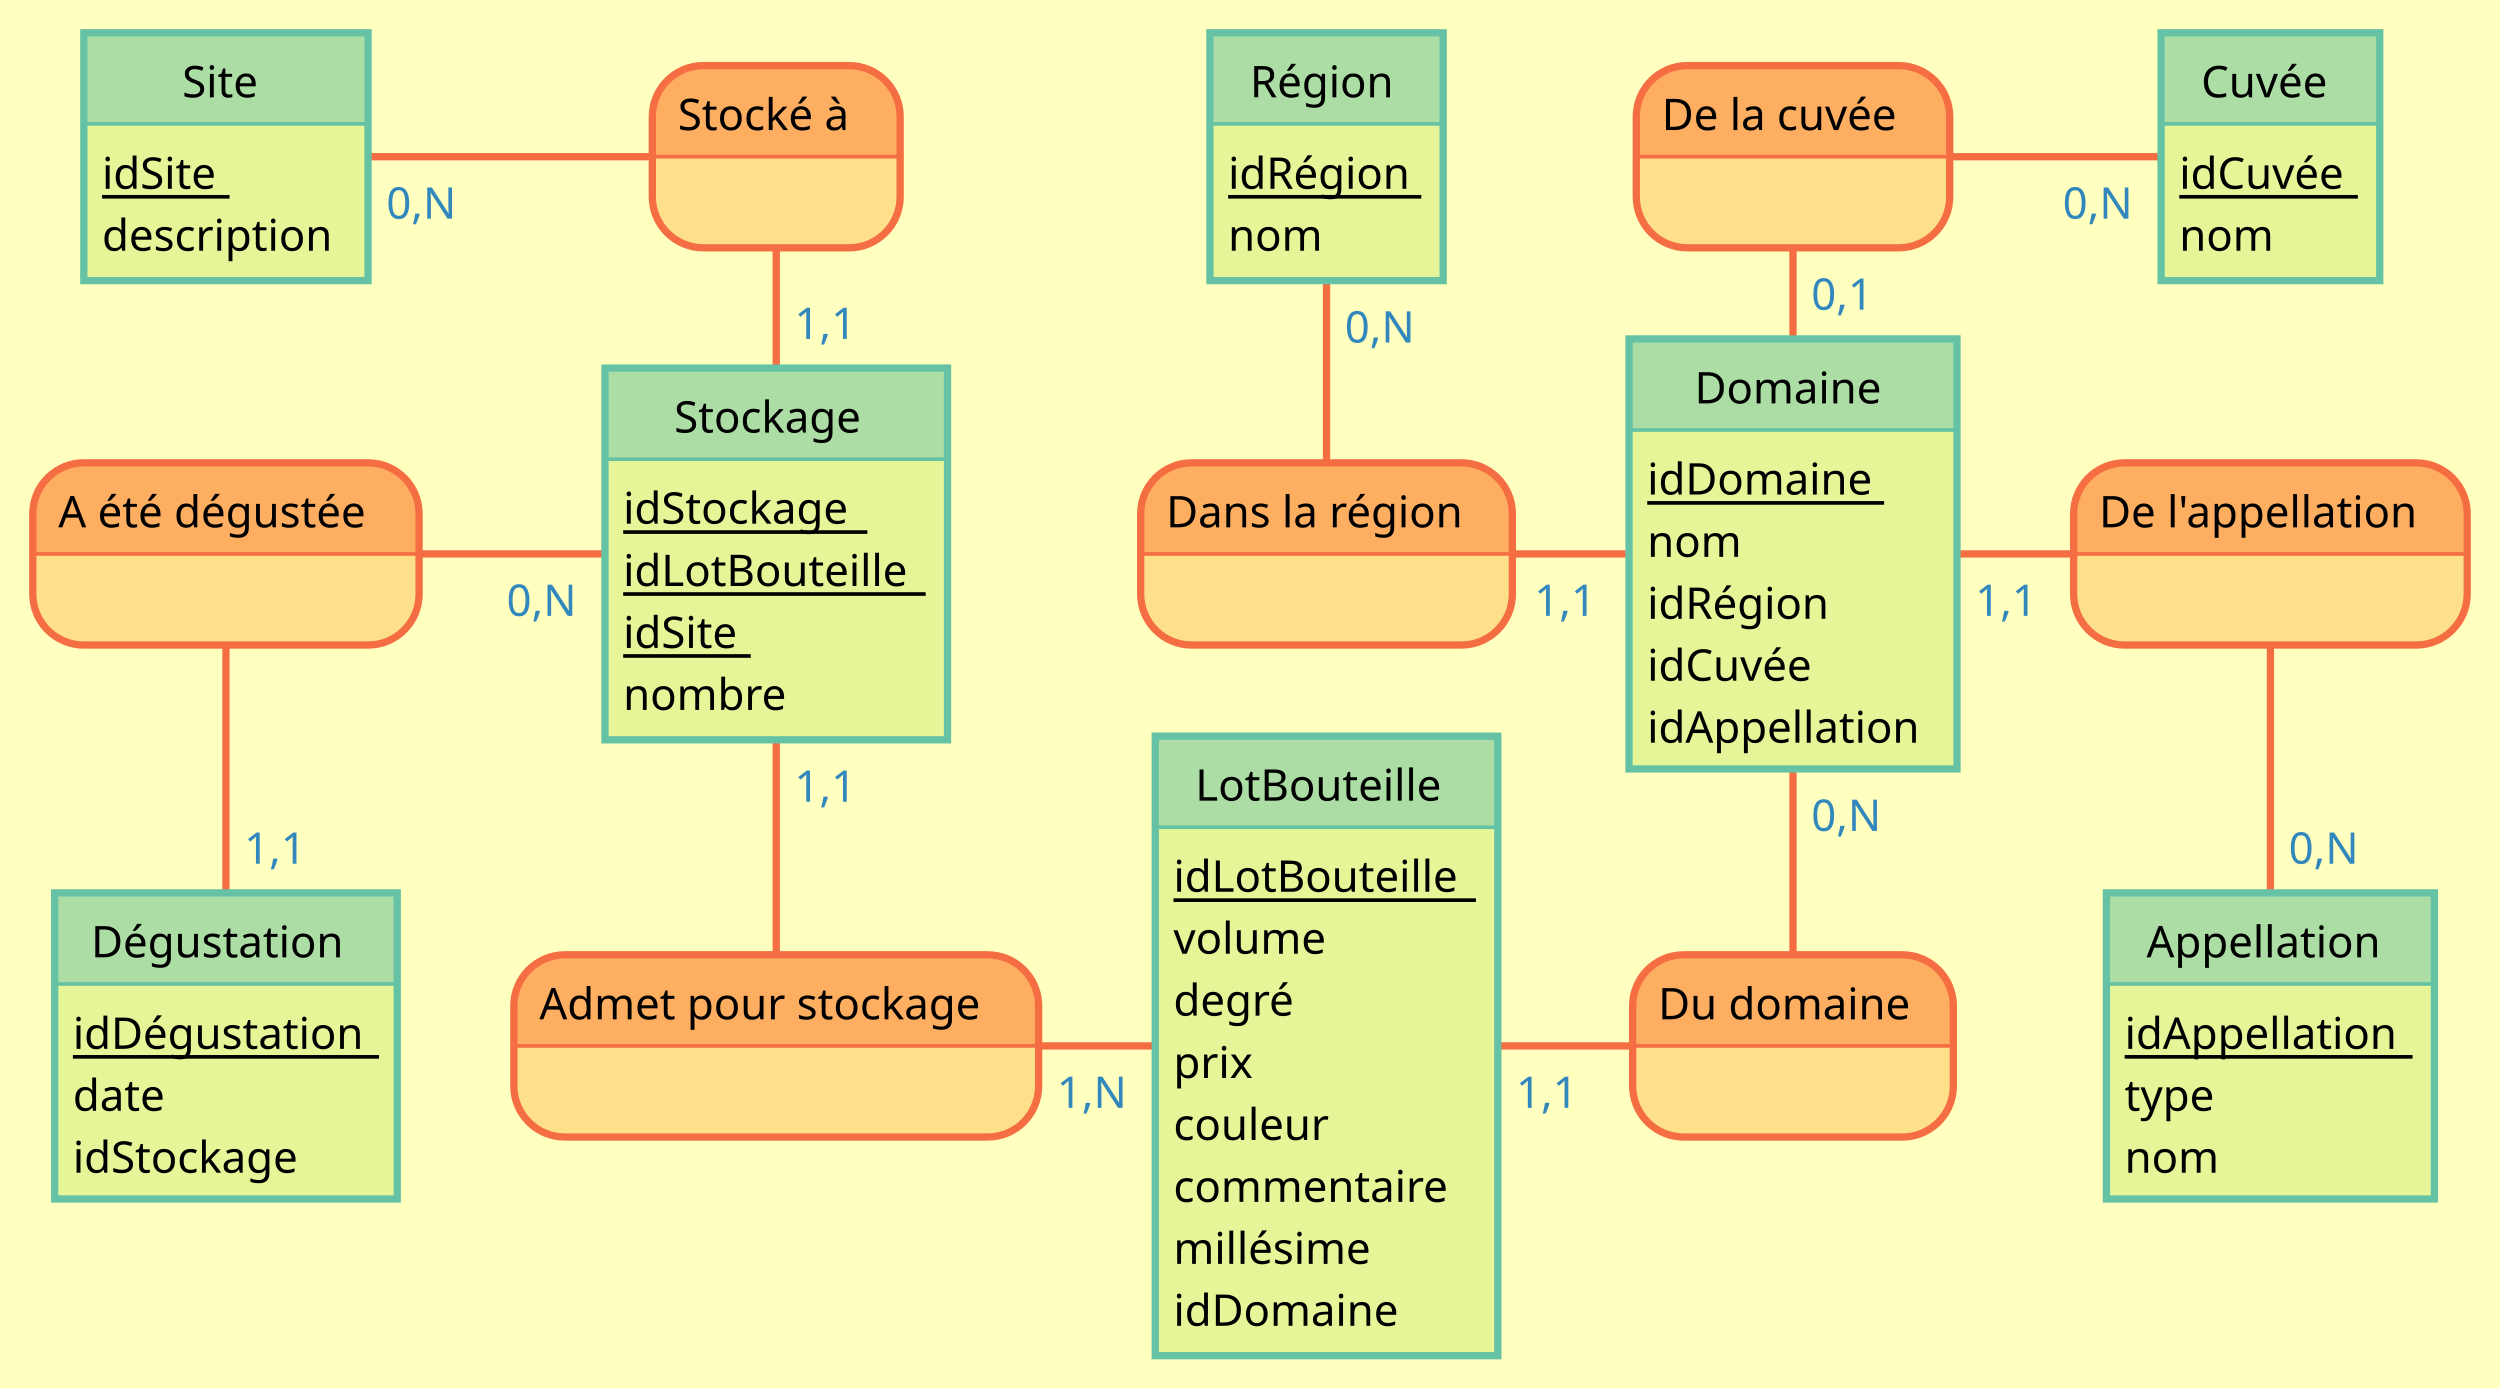
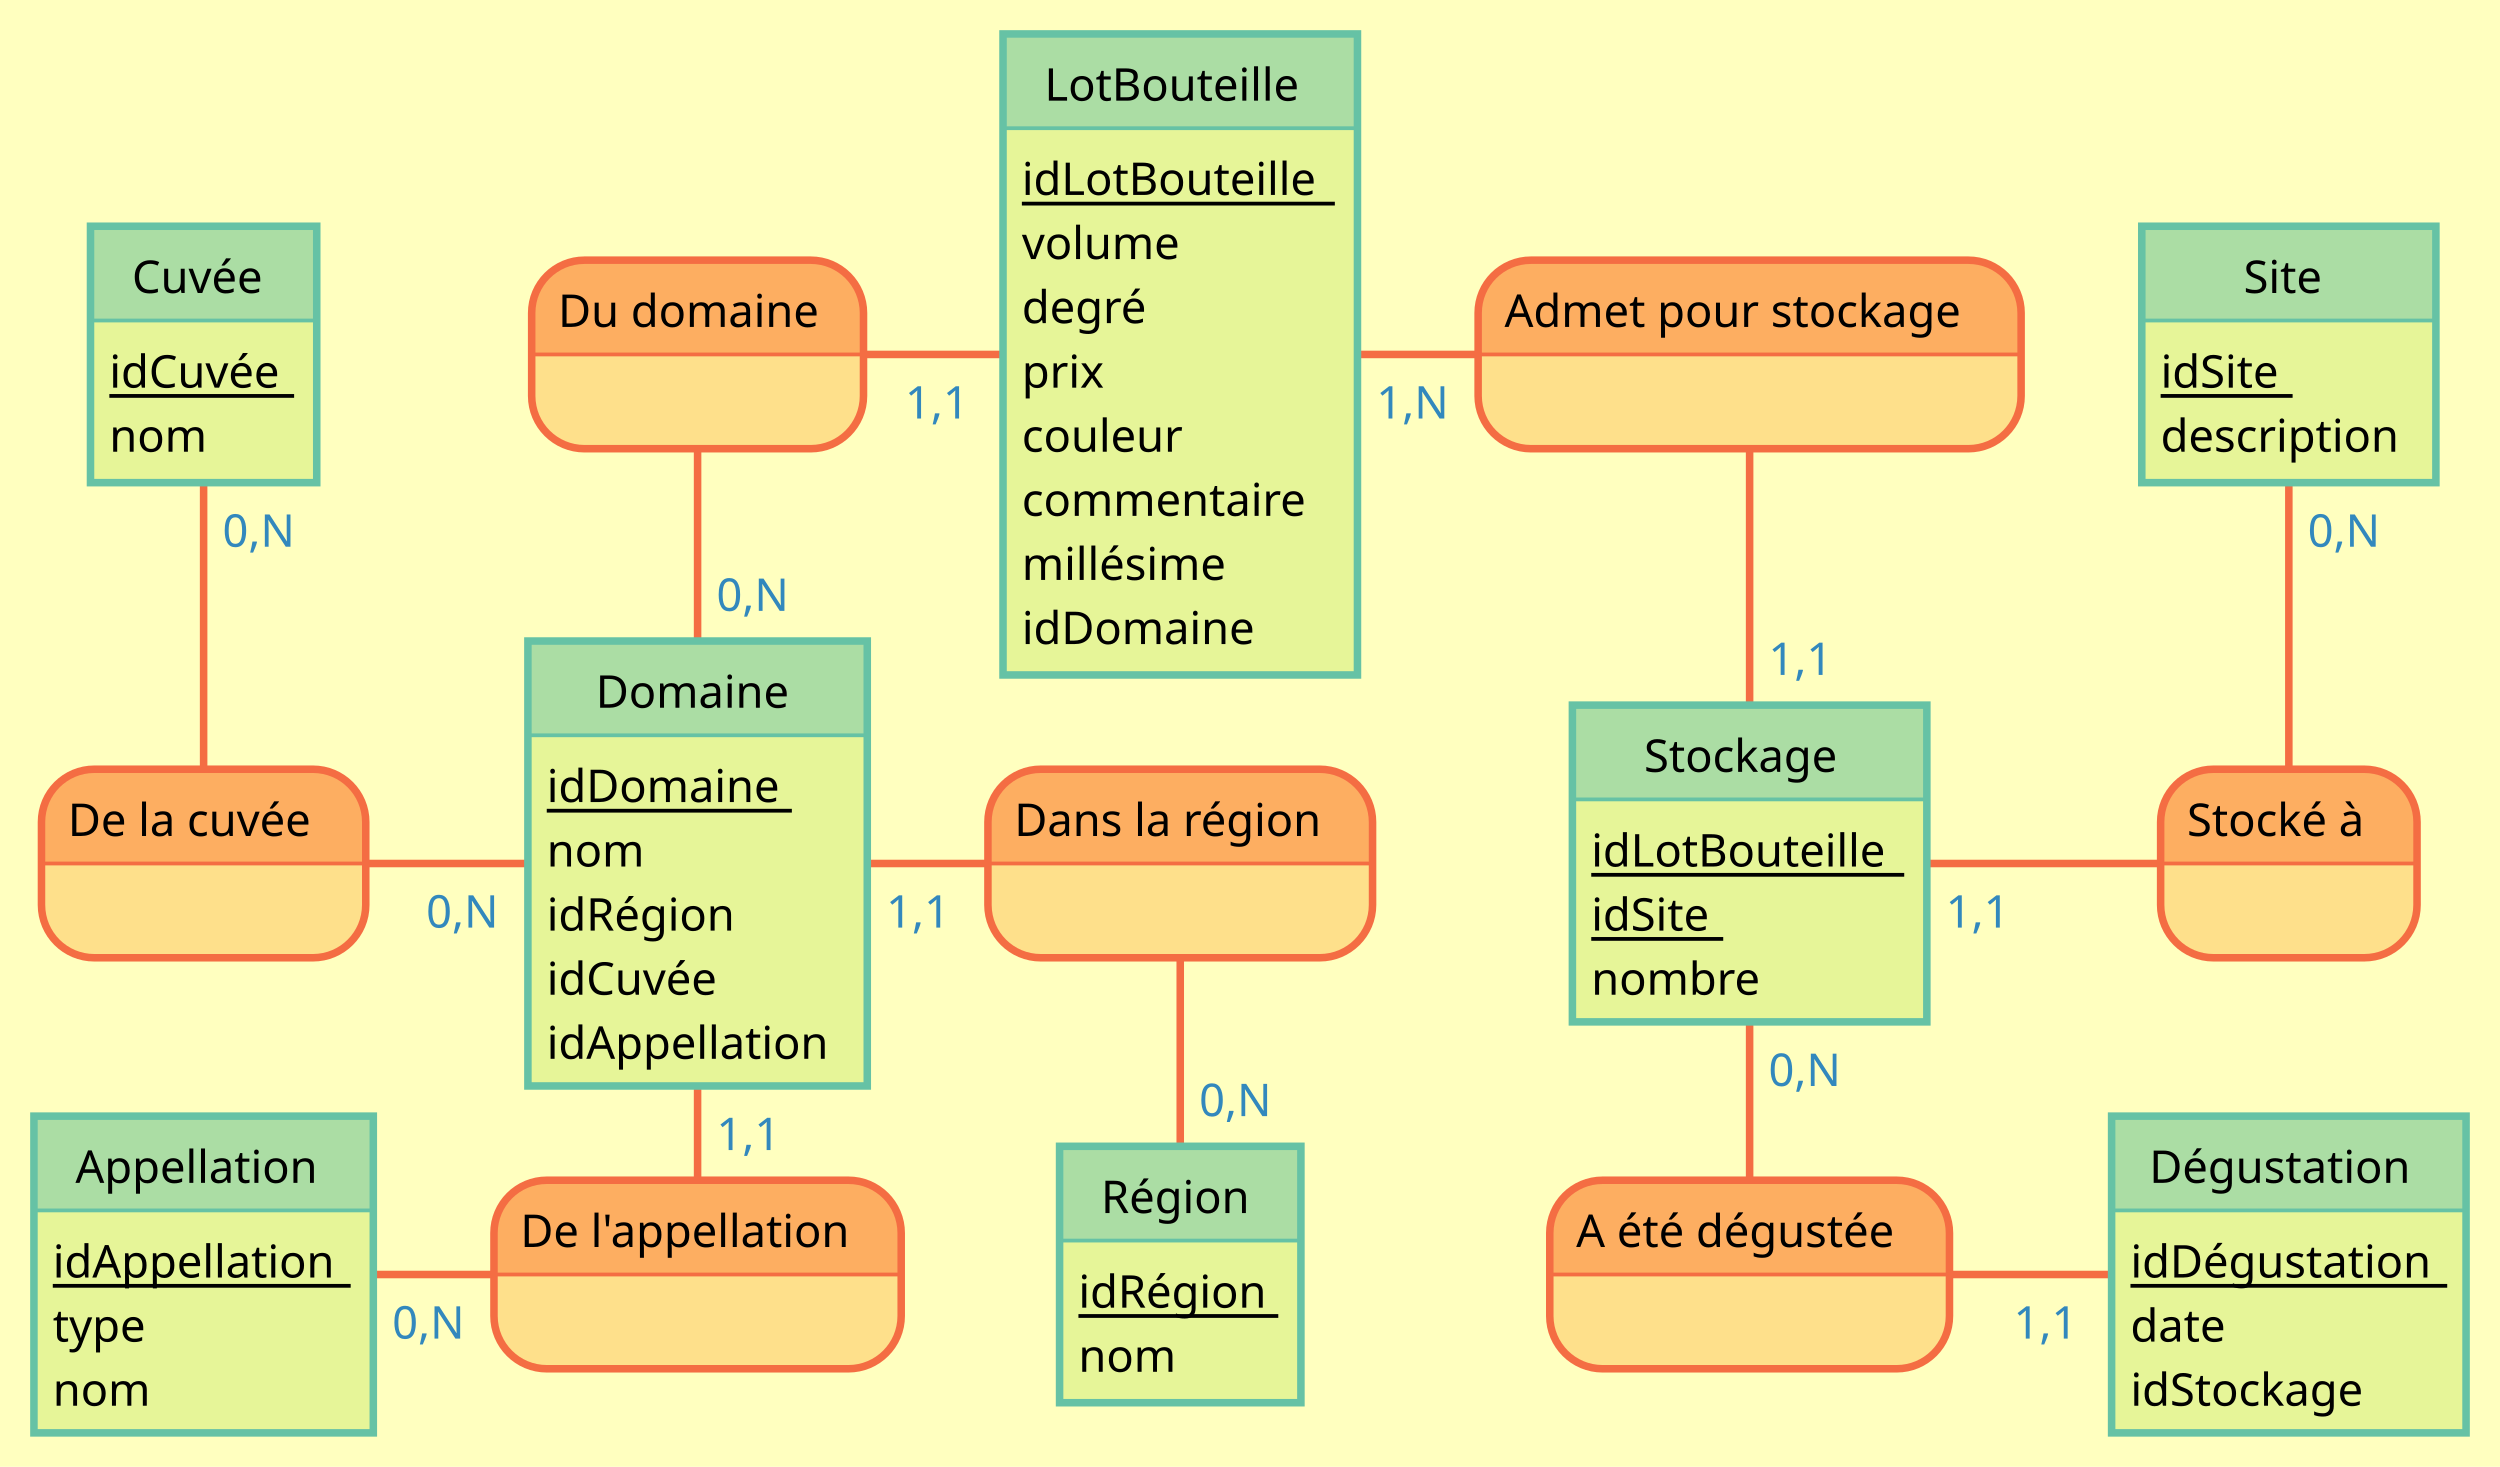
- <svg xmlns="http://www.w3.org/2000/svg" width="686" height="381" view_box="0 0 686 381">\n\n<rect id="frame" x="0" y="0" width="686" height="381" fill="#ffffbf" stroke="none" stroke-width="0" />
-   <line x1="492" y1="152" x2="623" y2="152" stroke="#f46d43" stroke-width="2" />
-   <text x="542" y="169.0" fill="#3288bd" font-family="Verdana" font-size="12">1,1</text>
-   <line x1="623" y1="287" x2="623" y2="152" stroke="#f46d43" stroke-width="2" />
-   <text x="628.0" y="237" fill="#3288bd" font-family="Verdana" font-size="12">0,N</text>
+ <svg xmlns="http://www.w3.org/2000/svg" width="663" height="389" view_box="0 0 663 389">\n\n<rect id="frame" x="0" y="0" width="663" height="389" fill="#ffffbf" stroke="none" stroke-width="0" />
+   <line x1="185" y1="229" x2="185" y2="338" stroke="#f46d43" stroke-width="2" />
+   <text x="190.0" y="305" fill="#3288bd" font-family="Verdana" font-size="12">1,1</text>
+   <line x1="54" y1="338" x2="185" y2="338" stroke="#f46d43" stroke-width="2" />
+   <text x="104" y="355.0" fill="#3288bd" font-family="Verdana" font-size="12">0,N</text>
  <g id="association-De l'appellation">
-     <path d="M 663 127 a 14 14 90 0 1 14 14 V 152 h -108 V 141 a 14 14 90 0 1 14 -14" fill="#fdae61" stroke="#fdae61" stroke-width="0" />
-     <path d="M 677 152.0 v 11 a 14 14 90 0 1 -14 14 H 583 a 14 14 90 0 1 -14 -14 V 152.0 H 108" fill="#fee08b" stroke="#fee08b" stroke-width="0" />
-     <rect x="569" y="127" width="108" height="50" fill="none" rx="14" stroke="#f46d43" stroke-width="2" />
-     <line x1="569" y1="152" x2="677" y2="152" stroke="#f46d43" stroke-width="1" />
-     <text x="576" y="144.7" fill="#000000" font-family="Verdana" font-size="12">De l'appellation</text>
+     <path d="M 225 313 a 14 14 90 0 1 14 14 V 338 h -108 V 327 a 14 14 90 0 1 14 -14" fill="#fdae61" stroke="#fdae61" stroke-width="0" />
+     <path d="M 239 338.0 v 11 a 14 14 90 0 1 -14 14 H 145 a 14 14 90 0 1 -14 -14 V 338.0 H 108" fill="#fee08b" stroke="#fee08b" stroke-width="0" />
+     <rect x="131" y="313" width="108" height="50" fill="none" rx="14" stroke="#f46d43" stroke-width="2" />
+     <line x1="131" y1="338" x2="239" y2="338" stroke="#f46d43" stroke-width="1" />
+     <text x="138" y="330.7" fill="#000000" font-family="Verdana" font-size="12">De l'appellation</text>
  </g>
-   <line x1="492" y1="152" x2="492" y2="43" stroke="#f46d43" stroke-width="2" />
-   <text x="497.0" y="85" fill="#3288bd" font-family="Verdana" font-size="12">0,1</text>
-   <line x1="623" y1="43" x2="492" y2="43" stroke="#f46d43" stroke-width="2" />
-   <text x="566" y="60.0" fill="#3288bd" font-family="Verdana" font-size="12">0,N</text>
+   <line x1="313" y1="94" x2="464" y2="94" stroke="#f46d43" stroke-width="2" />
+   <text x="365" y="111.0" fill="#3288bd" font-family="Verdana" font-size="12">1,N</text>
+   <line x1="464" y1="229" x2="464" y2="94" stroke="#f46d43" stroke-width="2" />
+   <text x="469.0" y="179" fill="#3288bd" font-family="Verdana" font-size="12">1,1</text>
+   <g id="association-Admet pour stockage">
+     <path d="M 522 69 a 14 14 90 0 1 14 14 V 94 h -144 V 83 a 14 14 90 0 1 14 -14" fill="#fdae61" stroke="#fdae61" stroke-width="0" />
+     <path d="M 536 94.0 v 11 a 14 14 90 0 1 -14 14 H 406 a 14 14 90 0 1 -14 -14 V 94.0 H 144" fill="#fee08b" stroke="#fee08b" stroke-width="0" />
+     <rect x="392" y="69" width="144" height="50" fill="none" rx="14" stroke="#f46d43" stroke-width="2" />
+     <line x1="392" y1="94" x2="536" y2="94" stroke="#f46d43" stroke-width="1" />
+     <text x="399" y="86.7" fill="#000000" font-family="Verdana" font-size="12">Admet pour stockage</text>
+   </g>
+   <line x1="185" y1="229" x2="54" y2="229" stroke="#f46d43" stroke-width="2" />
+   <text x="113" y="246.0" fill="#3288bd" font-family="Verdana" font-size="12">0,N</text>
+   <line x1="54" y1="94" x2="54" y2="229" stroke="#f46d43" stroke-width="2" />
+   <text x="59.0" y="145" fill="#3288bd" font-family="Verdana" font-size="12">0,N</text>
  <g id="association-De la cuvée">
-     <path d="M 521 18 a 14 14 90 0 1 14 14 V 43 h -86 V 32 a 14 14 90 0 1 14 -14" fill="#fdae61" stroke="#fdae61" stroke-width="0" />
-     <path d="M 535 43.0 v 11 a 14 14 90 0 1 -14 14 H 463 a 14 14 90 0 1 -14 -14 V 43.0 H 86" fill="#fee08b" stroke="#fee08b" stroke-width="0" />
-     <rect x="449" y="18" width="86" height="50" fill="none" rx="14" stroke="#f46d43" stroke-width="2" />
-     <line x1="449" y1="43" x2="535" y2="43" stroke="#f46d43" stroke-width="1" />
-     <text x="456" y="35.7" fill="#000000" font-family="Verdana" font-size="12">De la cuvée</text>
+     <path d="M 83 204 a 14 14 90 0 1 14 14 V 229 h -86 V 218 a 14 14 90 0 1 14 -14" fill="#fdae61" stroke="#fdae61" stroke-width="0" />
+     <path d="M 97 229.0 v 11 a 14 14 90 0 1 -14 14 H 25 a 14 14 90 0 1 -14 -14 V 229.0 H 86" fill="#fee08b" stroke="#fee08b" stroke-width="0" />
+     <rect x="11" y="204" width="86" height="50" fill="none" rx="14" stroke="#f46d43" stroke-width="2" />
+     <line x1="11" y1="229" x2="97" y2="229" stroke="#f46d43" stroke-width="1" />
+     <text x="18" y="221.7" fill="#000000" font-family="Verdana" font-size="12">De la cuvée</text>
  </g>
-   <line x1="364" y1="287" x2="213" y2="287" stroke="#f46d43" stroke-width="2" />
-   <text x="290" y="304.0" fill="#3288bd" font-family="Verdana" font-size="12">1,N</text>
-   <line x1="213" y1="152" x2="213" y2="287" stroke="#f46d43" stroke-width="2" />
-   <text x="218.0" y="220" fill="#3288bd" font-family="Verdana" font-size="12">1,1</text>
-   <g id="association-Admet pour stockage">
-     <path d="M 271 262 a 14 14 90 0 1 14 14 V 287 h -144 V 276 a 14 14 90 0 1 14 -14" fill="#fdae61" stroke="#fdae61" stroke-width="0" />
-     <path d="M 285 287.0 v 11 a 14 14 90 0 1 -14 14 H 155 a 14 14 90 0 1 -14 -14 V 287.0 H 144" fill="#fee08b" stroke="#fee08b" stroke-width="0" />
-     <rect x="141" y="262" width="144" height="50" fill="none" rx="14" stroke="#f46d43" stroke-width="2" />
-     <line x1="141" y1="287" x2="285" y2="287" stroke="#f46d43" stroke-width="1" />
-     <text x="148" y="279.7" fill="#000000" font-family="Verdana" font-size="12">Admet pour stockage</text>
+   <line x1="313" y1="94" x2="185" y2="94" stroke="#f46d43" stroke-width="2" />
+   <text x="240" y="111.0" fill="#3288bd" font-family="Verdana" font-size="12">1,1</text>
+   <line x1="185" y1="229" x2="185" y2="94" stroke="#f46d43" stroke-width="2" />
+   <text x="190.0" y="162" fill="#3288bd" font-family="Verdana" font-size="12">0,N</text>
+   <g id="association-Du domaine">
+     <path d="M 215 69 a 14 14 90 0 1 14 14 V 94 h -88 V 83 a 14 14 90 0 1 14 -14" fill="#fdae61" stroke="#fdae61" stroke-width="0" />
+     <path d="M 229 94.0 v 11 a 14 14 90 0 1 -14 14 H 155 a 14 14 90 0 1 -14 -14 V 94.0 H 88" fill="#fee08b" stroke="#fee08b" stroke-width="0" />
+     <rect x="141" y="69" width="88" height="50" fill="none" rx="14" stroke="#f46d43" stroke-width="2" />
+     <line x1="141" y1="94" x2="229" y2="94" stroke="#f46d43" stroke-width="1" />
+     <text x="148" y="86.7" fill="#000000" font-family="Verdana" font-size="12">Du domaine</text>
  </g>
-   <line x1="364" y1="287" x2="492" y2="287" stroke="#f46d43" stroke-width="2" />
-   <text x="416" y="304.0" fill="#3288bd" font-family="Verdana" font-size="12">1,1</text>
-   <line x1="492" y1="152" x2="492" y2="287" stroke="#f46d43" stroke-width="2" />
-   <text x="497.0" y="228" fill="#3288bd" font-family="Verdana" font-size="12">0,N</text>
-   <g id="association-Du domaine">
-     <path d="M 522 262 a 14 14 90 0 1 14 14 V 287 h -88 V 276 a 14 14 90 0 1 14 -14" fill="#fdae61" stroke="#fdae61" stroke-width="0" />
-     <path d="M 536 287.0 v 11 a 14 14 90 0 1 -14 14 H 462 a 14 14 90 0 1 -14 -14 V 287.0 H 88" fill="#fee08b" stroke="#fee08b" stroke-width="0" />
-     <rect x="448" y="262" width="88" height="50" fill="none" rx="14" stroke="#f46d43" stroke-width="2" />
-     <line x1="448" y1="287" x2="536" y2="287" stroke="#f46d43" stroke-width="1" />
-     <text x="455" y="279.7" fill="#000000" font-family="Verdana" font-size="12">Du domaine</text>
+   <line x1="464" y1="229" x2="607" y2="229" stroke="#f46d43" stroke-width="2" />
+   <text x="516" y="246.0" fill="#3288bd" font-family="Verdana" font-size="12">1,1</text>
+   <line x1="607" y1="94" x2="607" y2="229" stroke="#f46d43" stroke-width="2" />
+   <text x="612.0" y="145" fill="#3288bd" font-family="Verdana" font-size="12">0,N</text>
+   <g id="association-Stocké à">
+     <path d="M 627 204 a 14 14 90 0 1 14 14 V 229 h -68 V 218 a 14 14 90 0 1 14 -14" fill="#fdae61" stroke="#fdae61" stroke-width="0" />
+     <path d="M 641 229.0 v 11 a 14 14 90 0 1 -14 14 H 587 a 14 14 90 0 1 -14 -14 V 229.0 H 68" fill="#fee08b" stroke="#fee08b" stroke-width="0" />
+     <rect x="573" y="204" width="68" height="50" fill="none" rx="14" stroke="#f46d43" stroke-width="2" />
+     <line x1="573" y1="229" x2="641" y2="229" stroke="#f46d43" stroke-width="1" />
+     <text x="580" y="221.7" fill="#000000" font-family="Verdana" font-size="12">Stocké à</text>
  </g>
-   <line x1="213" y1="152" x2="213" y2="43" stroke="#f46d43" stroke-width="2" />
-   <text x="218.0" y="93" fill="#3288bd" font-family="Verdana" font-size="12">1,1</text>
-   <line x1="62" y1="43" x2="213" y2="43" stroke="#f46d43" stroke-width="2" />
-   <text x="106" y="60.0" fill="#3288bd" font-family="Verdana" font-size="12">0,N</text>
-   <g id="association-Stocké à">
-     <path d="M 233 18 a 14 14 90 0 1 14 14 V 43 h -68 V 32 a 14 14 90 0 1 14 -14" fill="#fdae61" stroke="#fdae61" stroke-width="0" />
-     <path d="M 247 43.0 v 11 a 14 14 90 0 1 -14 14 H 193 a 14 14 90 0 1 -14 -14 V 43.0 H 68" fill="#fee08b" stroke="#fee08b" stroke-width="0" />
-     <rect x="179" y="18" width="68" height="50" fill="none" rx="14" stroke="#f46d43" stroke-width="2" />
-     <line x1="179" y1="43" x2="247" y2="43" stroke="#f46d43" stroke-width="1" />
-     <text x="186" y="35.7" fill="#000000" font-family="Verdana" font-size="12">Stocké à</text>
+   <line x1="185" y1="229" x2="313" y2="229" stroke="#f46d43" stroke-width="2" />
+   <text x="235" y="246.0" fill="#3288bd" font-family="Verdana" font-size="12">1,1</text>
+   <line x1="313" y1="338" x2="313" y2="229" stroke="#f46d43" stroke-width="2" />
+   <text x="318.0" y="296" fill="#3288bd" font-family="Verdana" font-size="12">0,N</text>
+   <g id="association-Dans la région">
+     <path d="M 350 204 a 14 14 90 0 1 14 14 V 229 h -102 V 218 a 14 14 90 0 1 14 -14" fill="#fdae61" stroke="#fdae61" stroke-width="0" />
+     <path d="M 364 229.0 v 11 a 14 14 90 0 1 -14 14 H 276 a 14 14 90 0 1 -14 -14 V 229.0 H 102" fill="#fee08b" stroke="#fee08b" stroke-width="0" />
+     <rect x="262" y="204" width="102" height="50" fill="none" rx="14" stroke="#f46d43" stroke-width="2" />
+     <line x1="262" y1="229" x2="364" y2="229" stroke="#f46d43" stroke-width="1" />
+     <text x="269" y="221.7" fill="#000000" font-family="Verdana" font-size="12">Dans la région</text>
  </g>
-   <line x1="492" y1="152" x2="364" y2="152" stroke="#f46d43" stroke-width="2" />
-   <text x="421" y="169.0" fill="#3288bd" font-family="Verdana" font-size="12">1,1</text>
-   <line x1="364" y1="43" x2="364" y2="152" stroke="#f46d43" stroke-width="2" />
-   <text x="369.0" y="94" fill="#3288bd" font-family="Verdana" font-size="12">0,N</text>
-   <g id="association-Dans la région">
-     <path d="M 401 127 a 14 14 90 0 1 14 14 V 152 h -102 V 141 a 14 14 90 0 1 14 -14" fill="#fdae61" stroke="#fdae61" stroke-width="0" />
-     <path d="M 415 152.0 v 11 a 14 14 90 0 1 -14 14 H 327 a 14 14 90 0 1 -14 -14 V 152.0 H 102" fill="#fee08b" stroke="#fee08b" stroke-width="0" />
-     <rect x="313" y="127" width="102" height="50" fill="none" rx="14" stroke="#f46d43" stroke-width="2" />
-     <line x1="313" y1="152" x2="415" y2="152" stroke="#f46d43" stroke-width="1" />
-     <text x="320" y="144.7" fill="#000000" font-family="Verdana" font-size="12">Dans la région</text>
-   </g>
-   <line x1="213" y1="152" x2="62" y2="152" stroke="#f46d43" stroke-width="2" />
-   <text x="139" y="169.0" fill="#3288bd" font-family="Verdana" font-size="12">0,N</text>
-   <line x1="62" y1="287" x2="62" y2="152" stroke="#f46d43" stroke-width="2" />
-   <text x="67.0" y="237" fill="#3288bd" font-family="Verdana" font-size="12">1,1</text>
+   <line x1="464" y1="229" x2="464" y2="338" stroke="#f46d43" stroke-width="2" />
+   <text x="469.0" y="288" fill="#3288bd" font-family="Verdana" font-size="12">0,N</text>
+   <line x1="607" y1="338" x2="464" y2="338" stroke="#f46d43" stroke-width="2" />
+   <text x="534" y="355.0" fill="#3288bd" font-family="Verdana" font-size="12">1,1</text>
  <g id="association-A été dégustée">
-     <path d="M 101 127 a 14 14 90 0 1 14 14 V 152 h -106 V 141 a 14 14 90 0 1 14 -14" fill="#fdae61" stroke="#fdae61" stroke-width="0" />
-     <path d="M 115 152.0 v 11 a 14 14 90 0 1 -14 14 H 23 a 14 14 90 0 1 -14 -14 V 152.0 H 106" fill="#fee08b" stroke="#fee08b" stroke-width="0" />
-     <rect x="9" y="127" width="106" height="50" fill="none" rx="14" stroke="#f46d43" stroke-width="2" />
-     <line x1="9" y1="152" x2="115" y2="152" stroke="#f46d43" stroke-width="1" />
-     <text x="16" y="144.7" fill="#000000" font-family="Verdana" font-size="12">A été dégustée</text>
+     <path d="M 503 313 a 14 14 90 0 1 14 14 V 338 h -106 V 327 a 14 14 90 0 1 14 -14" fill="#fdae61" stroke="#fdae61" stroke-width="0" />
+     <path d="M 517 338.0 v 11 a 14 14 90 0 1 -14 14 H 425 a 14 14 90 0 1 -14 -14 V 338.0 H 106" fill="#fee08b" stroke="#fee08b" stroke-width="0" />
+     <rect x="411" y="313" width="106" height="50" fill="none" rx="14" stroke="#f46d43" stroke-width="2" />
+     <line x1="411" y1="338" x2="517" y2="338" stroke="#f46d43" stroke-width="1" />
+     <text x="418" y="330.7" fill="#000000" font-family="Verdana" font-size="12">A été dégustée</text>
  </g>
  <g id="entity-Appellation">
    <g id="frame-Appellation">
-       <rect x="578" y="245" width="90" height="25" fill="#abdda4" stroke="#abdda4" stroke-width="0" />
-       <rect x="578" y="270.0" width="90" height="59" fill="#e6f598" stroke="#e6f598" stroke-width="0" />
-       <rect x="578" y="245" width="90" height="84" fill="none" stroke="#66c2a5" stroke-width="2" />
-       <line x1="578" y1="270" x2="668" y2="270" stroke="#66c2a5" stroke-width="1" />
+       <rect x="9" y="296" width="90" height="25" fill="#abdda4" stroke="#abdda4" stroke-width="0" />
+       <rect x="9" y="321.0" width="90" height="59" fill="#e6f598" stroke="#e6f598" stroke-width="0" />
+       <rect x="9" y="296" width="90" height="84" fill="none" stroke="#66c2a5" stroke-width="2" />
+       <line x1="9" y1="321" x2="99" y2="321" stroke="#66c2a5" stroke-width="1" />
    </g>
-     <text x="589" y="262.7" fill="#000000" font-family="Verdana" font-size="12">Appellation</text>
-     <text x="583" y="287.8" fill="#000000" font-family="Verdana" font-size="12">idAppellation</text>
-     <line x1="583" y1="290" x2="662" y2="290" stroke="#000000" stroke-width="1" />
-     <text x="583" y="304.8" fill="#000000" font-family="Verdana" font-size="12">type</text>
-     <text x="583" y="321.8" fill="#000000" font-family="Verdana" font-size="12">nom</text>
+     <text x="20" y="313.7" fill="#000000" font-family="Verdana" font-size="12">Appellation</text>
+     <text x="14" y="338.8" fill="#000000" font-family="Verdana" font-size="12">idAppellation</text>
+     <line x1="14" y1="341" x2="93" y2="341" stroke="#000000" stroke-width="1" />
+     <text x="14" y="355.8" fill="#000000" font-family="Verdana" font-size="12">type</text>
+     <text x="14" y="372.8" fill="#000000" font-family="Verdana" font-size="12">nom</text>
  </g>
  <g id="entity-Région">
    <g id="frame-Région">
-       <rect x="332" y="9" width="64" height="25" fill="#abdda4" stroke="#abdda4" stroke-width="0" />
-       <rect x="332" y="34.0" width="64" height="43" fill="#e6f598" stroke="#e6f598" stroke-width="0" />
-       <rect x="332" y="9" width="64" height="68" fill="none" stroke="#66c2a5" stroke-width="2" />
-       <line x1="332" y1="34" x2="396" y2="34" stroke="#66c2a5" stroke-width="1" />
+       <rect x="281" y="304" width="64" height="25" fill="#abdda4" stroke="#abdda4" stroke-width="0" />
+       <rect x="281" y="329.0" width="64" height="43" fill="#e6f598" stroke="#e6f598" stroke-width="0" />
+       <rect x="281" y="304" width="64" height="68" fill="none" stroke="#66c2a5" stroke-width="2" />
+       <line x1="281" y1="329" x2="345" y2="329" stroke="#66c2a5" stroke-width="1" />
    </g>
-     <text x="343" y="26.7" fill="#000000" font-family="Verdana" font-size="12">Région</text>
-     <text x="337" y="51.8" fill="#000000" font-family="Verdana" font-size="12">idRégion</text>
-     <line x1="337" y1="54" x2="390" y2="54" stroke="#000000" stroke-width="1" />
-     <text x="337" y="68.8" fill="#000000" font-family="Verdana" font-size="12">nom</text>
+     <text x="292" y="321.7" fill="#000000" font-family="Verdana" font-size="12">Région</text>
+     <text x="286" y="346.8" fill="#000000" font-family="Verdana" font-size="12">idRégion</text>
+     <line x1="286" y1="349" x2="339" y2="349" stroke="#000000" stroke-width="1" />
+     <text x="286" y="363.8" fill="#000000" font-family="Verdana" font-size="12">nom</text>
+   </g>
+   <g id="entity-Cuvée">
+     <g id="frame-Cuvée">
+       <rect x="24" y="60" width="60" height="25" fill="#abdda4" stroke="#abdda4" stroke-width="0" />
+       <rect x="24" y="85.0" width="60" height="43" fill="#e6f598" stroke="#e6f598" stroke-width="0" />
+       <rect x="24" y="60" width="60" height="68" fill="none" stroke="#66c2a5" stroke-width="2" />
+       <line x1="24" y1="85" x2="84" y2="85" stroke="#66c2a5" stroke-width="1" />
+     </g>
+     <text x="35" y="77.7" fill="#000000" font-family="Verdana" font-size="12">Cuvée</text>
+     <text x="29" y="102.8" fill="#000000" font-family="Verdana" font-size="12">idCuvée</text>
+     <line x1="29" y1="105" x2="78" y2="105" stroke="#000000" stroke-width="1" />
+     <text x="29" y="119.8" fill="#000000" font-family="Verdana" font-size="12">nom</text>
+   </g>
+   <g id="entity-Domaine">
+     <g id="frame-Domaine">
+       <rect x="140" y="170" width="90" height="25" fill="#abdda4" stroke="#abdda4" stroke-width="0" />
+       <rect x="140" y="195.0" width="90" height="93" fill="#e6f598" stroke="#e6f598" stroke-width="0" />
+       <rect x="140" y="170" width="90" height="118" fill="none" stroke="#66c2a5" stroke-width="2" />
+       <line x1="140" y1="195" x2="230" y2="195" stroke="#66c2a5" stroke-width="1" />
+     </g>
+     <text x="158" y="187.7" fill="#000000" font-family="Verdana" font-size="12">Domaine</text>
+     <text x="145" y="212.7" fill="#000000" font-family="Verdana" font-size="12">idDomaine</text>
+     <line x1="145" y1="215" x2="210" y2="215" stroke="#000000" stroke-width="1" />
+     <text x="145" y="229.8" fill="#000000" font-family="Verdana" font-size="12">nom</text>
+     <text x="145" y="246.8" fill="#000000" font-family="Verdana" font-size="12">idRégion</text>
+     <text x="145" y="263.8" fill="#000000" font-family="Verdana" font-size="12">idCuvée</text>
+     <text x="145" y="280.8" fill="#000000" font-family="Verdana" font-size="12">idAppellation</text>
  </g>
  <g id="entity-Site">
    <g id="frame-Site">
-       <rect x="23" y="9" width="78" height="25" fill="#abdda4" stroke="#abdda4" stroke-width="0" />
-       <rect x="23" y="34.0" width="78" height="43" fill="#e6f598" stroke="#e6f598" stroke-width="0" />
-       <rect x="23" y="9" width="78" height="68" fill="none" stroke="#66c2a5" stroke-width="2" />
-       <line x1="23" y1="34" x2="101" y2="34" stroke="#66c2a5" stroke-width="1" />
+       <rect x="568" y="60" width="78" height="25" fill="#abdda4" stroke="#abdda4" stroke-width="0" />
+       <rect x="568" y="85.0" width="78" height="43" fill="#e6f598" stroke="#e6f598" stroke-width="0" />
+       <rect x="568" y="60" width="78" height="68" fill="none" stroke="#66c2a5" stroke-width="2" />
+       <line x1="568" y1="85" x2="646" y2="85" stroke="#66c2a5" stroke-width="1" />
    </g>
-     <text x="50" y="26.7" fill="#000000" font-family="Verdana" font-size="12">Site</text>
-     <text x="28" y="51.8" fill="#000000" font-family="Verdana" font-size="12">idSite</text>
-     <line x1="28" y1="54" x2="63" y2="54" stroke="#000000" stroke-width="1" />
-     <text x="28" y="68.8" fill="#000000" font-family="Verdana" font-size="12">description</text>
-   </g>
-   <g id="entity-Domaine">
-     <g id="frame-Domaine">
-       <rect x="447" y="93" width="90" height="25" fill="#abdda4" stroke="#abdda4" stroke-width="0" />
-       <rect x="447" y="118.0" width="90" height="93" fill="#e6f598" stroke="#e6f598" stroke-width="0" />
-       <rect x="447" y="93" width="90" height="118" fill="none" stroke="#66c2a5" stroke-width="2" />
-       <line x1="447" y1="118" x2="537" y2="118" stroke="#66c2a5" stroke-width="1" />
-     </g>
-     <text x="465" y="110.7" fill="#000000" font-family="Verdana" font-size="12">Domaine</text>
-     <text x="452" y="135.7" fill="#000000" font-family="Verdana" font-size="12">idDomaine</text>
-     <line x1="452" y1="138" x2="517" y2="138" stroke="#000000" stroke-width="1" />
-     <text x="452" y="152.8" fill="#000000" font-family="Verdana" font-size="12">nom</text>
-     <text x="452" y="169.8" fill="#000000" font-family="Verdana" font-size="12">idRégion</text>
-     <text x="452" y="186.8" fill="#000000" font-family="Verdana" font-size="12">idCuvée</text>
-     <text x="452" y="203.8" fill="#000000" font-family="Verdana" font-size="12">idAppellation</text>
-   </g>
-   <g id="entity-Cuvée">
-     <g id="frame-Cuvée">
-       <rect x="593" y="9" width="60" height="25" fill="#abdda4" stroke="#abdda4" stroke-width="0" />
-       <rect x="593" y="34.0" width="60" height="43" fill="#e6f598" stroke="#e6f598" stroke-width="0" />
-       <rect x="593" y="9" width="60" height="68" fill="none" stroke="#66c2a5" stroke-width="2" />
-       <line x1="593" y1="34" x2="653" y2="34" stroke="#66c2a5" stroke-width="1" />
-     </g>
-     <text x="604" y="26.7" fill="#000000" font-family="Verdana" font-size="12">Cuvée</text>
-     <text x="598" y="51.8" fill="#000000" font-family="Verdana" font-size="12">idCuvée</text>
-     <line x1="598" y1="54" x2="647" y2="54" stroke="#000000" stroke-width="1" />
-     <text x="598" y="68.8" fill="#000000" font-family="Verdana" font-size="12">nom</text>
+     <text x="595" y="77.7" fill="#000000" font-family="Verdana" font-size="12">Site</text>
+     <text x="573" y="102.8" fill="#000000" font-family="Verdana" font-size="12">idSite</text>
+     <line x1="573" y1="105" x2="608" y2="105" stroke="#000000" stroke-width="1" />
+     <text x="573" y="119.8" fill="#000000" font-family="Verdana" font-size="12">description</text>
  </g>
  <g id="entity-Stockage">
    <g id="frame-Stockage">
-       <rect x="166" y="101" width="94" height="25" fill="#abdda4" stroke="#abdda4" stroke-width="0" />
-       <rect x="166" y="126.0" width="94" height="77" fill="#e6f598" stroke="#e6f598" stroke-width="0" />
-       <rect x="166" y="101" width="94" height="102" fill="none" stroke="#66c2a5" stroke-width="2" />
-       <line x1="166" y1="126" x2="260" y2="126" stroke="#66c2a5" stroke-width="1" />
+       <rect x="417" y="187" width="94" height="25" fill="#abdda4" stroke="#abdda4" stroke-width="0" />
+       <rect x="417" y="212.0" width="94" height="59" fill="#e6f598" stroke="#e6f598" stroke-width="0" />
+       <rect x="417" y="187" width="94" height="84" fill="none" stroke="#66c2a5" stroke-width="2" />
+       <line x1="417" y1="212" x2="511" y2="212" stroke="#66c2a5" stroke-width="1" />
    </g>
-     <text x="185" y="118.7" fill="#000000" font-family="Verdana" font-size="12">Stockage</text>
-     <text x="171" y="143.7" fill="#000000" font-family="Verdana" font-size="12">idStockage</text>
-     <line x1="171" y1="146" x2="238" y2="146" stroke="#000000" stroke-width="1" />
-     <text x="171" y="160.8" fill="#000000" font-family="Verdana" font-size="12">idLotBouteille</text>
-     <line x1="171" y1="163" x2="254" y2="163" stroke="#000000" stroke-width="1" />
-     <text x="171" y="177.8" fill="#000000" font-family="Verdana" font-size="12">idSite</text>
-     <line x1="171" y1="180" x2="206" y2="180" stroke="#000000" stroke-width="1" />
-     <text x="171" y="194.8" fill="#000000" font-family="Verdana" font-size="12">nombre</text>
+     <text x="436" y="204.7" fill="#000000" font-family="Verdana" font-size="12">Stockage</text>
+     <text x="422" y="229.8" fill="#000000" font-family="Verdana" font-size="12">idLotBouteille</text>
+     <line x1="422" y1="232" x2="505" y2="232" stroke="#000000" stroke-width="1" />
+     <text x="422" y="246.8" fill="#000000" font-family="Verdana" font-size="12">idSite</text>
+     <line x1="422" y1="249" x2="457" y2="249" stroke="#000000" stroke-width="1" />
+     <text x="422" y="263.8" fill="#000000" font-family="Verdana" font-size="12">nombre</text>
  </g>
  <g id="entity-LotBouteille">
    <g id="frame-LotBouteille">
-       <rect x="317" y="202" width="94" height="25" fill="#abdda4" stroke="#abdda4" stroke-width="0" />
-       <rect x="317" y="227.0" width="94" height="145" fill="#e6f598" stroke="#e6f598" stroke-width="0" />
-       <rect x="317" y="202" width="94" height="170" fill="none" stroke="#66c2a5" stroke-width="2" />
-       <line x1="317" y1="227" x2="411" y2="227" stroke="#66c2a5" stroke-width="1" />
+       <rect x="266" y="9" width="94" height="25" fill="#abdda4" stroke="#abdda4" stroke-width="0" />
+       <rect x="266" y="34.0" width="94" height="145" fill="#e6f598" stroke="#e6f598" stroke-width="0" />
+       <rect x="266" y="9" width="94" height="170" fill="none" stroke="#66c2a5" stroke-width="2" />
+       <line x1="266" y1="34" x2="360" y2="34" stroke="#66c2a5" stroke-width="1" />
    </g>
-     <text x="328" y="219.7" fill="#000000" font-family="Verdana" font-size="12">LotBouteille</text>
-     <text x="322" y="244.7" fill="#000000" font-family="Verdana" font-size="12">idLotBouteille</text>
-     <line x1="322" y1="247" x2="405" y2="247" stroke="#000000" stroke-width="1" />
-     <text x="322" y="261.7" fill="#000000" font-family="Verdana" font-size="12">volume</text>
-     <text x="322" y="278.7" fill="#000000" font-family="Verdana" font-size="12">degré</text>
-     <text x="322" y="295.8" fill="#000000" font-family="Verdana" font-size="12">prix</text>
-     <text x="322" y="312.8" fill="#000000" font-family="Verdana" font-size="12">couleur</text>
-     <text x="322" y="329.8" fill="#000000" font-family="Verdana" font-size="12">commentaire</text>
-     <text x="322" y="346.8" fill="#000000" font-family="Verdana" font-size="12">millésime</text>
-     <text x="322" y="363.8" fill="#000000" font-family="Verdana" font-size="12">idDomaine</text>
+     <text x="277" y="26.7" fill="#000000" font-family="Verdana" font-size="12">LotBouteille</text>
+     <text x="271" y="51.7" fill="#000000" font-family="Verdana" font-size="12">idLotBouteille</text>
+     <line x1="271" y1="54" x2="354" y2="54" stroke="#000000" stroke-width="1" />
+     <text x="271" y="68.7" fill="#000000" font-family="Verdana" font-size="12">volume</text>
+     <text x="271" y="85.7" fill="#000000" font-family="Verdana" font-size="12">degré</text>
+     <text x="271" y="102.8" fill="#000000" font-family="Verdana" font-size="12">prix</text>
+     <text x="271" y="119.8" fill="#000000" font-family="Verdana" font-size="12">couleur</text>
+     <text x="271" y="136.8" fill="#000000" font-family="Verdana" font-size="12">commentaire</text>
+     <text x="271" y="153.8" fill="#000000" font-family="Verdana" font-size="12">millésime</text>
+     <text x="271" y="170.8" fill="#000000" font-family="Verdana" font-size="12">idDomaine</text>
  </g>
  <g id="entity-Dégustation">
    <g id="frame-Dégustation">
-       <rect x="15" y="245" width="94" height="25" fill="#abdda4" stroke="#abdda4" stroke-width="0" />
-       <rect x="15" y="270.0" width="94" height="59" fill="#e6f598" stroke="#e6f598" stroke-width="0" />
-       <rect x="15" y="245" width="94" height="84" fill="none" stroke="#66c2a5" stroke-width="2" />
-       <line x1="15" y1="270" x2="109" y2="270" stroke="#66c2a5" stroke-width="1" />
+       <rect x="560" y="296" width="94" height="25" fill="#abdda4" stroke="#abdda4" stroke-width="0" />
+       <rect x="560" y="321.0" width="94" height="59" fill="#e6f598" stroke="#e6f598" stroke-width="0" />
+       <rect x="560" y="296" width="94" height="84" fill="none" stroke="#66c2a5" stroke-width="2" />
+       <line x1="560" y1="321" x2="654" y2="321" stroke="#66c2a5" stroke-width="1" />
    </g>
-     <text x="25" y="262.7" fill="#000000" font-family="Verdana" font-size="12">Dégustation</text>
-     <text x="20" y="287.8" fill="#000000" font-family="Verdana" font-size="12">idDégustation</text>
-     <line x1="20" y1="290" x2="104" y2="290" stroke="#000000" stroke-width="1" />
-     <text x="20" y="304.8" fill="#000000" font-family="Verdana" font-size="12">date</text>
-     <text x="20" y="321.8" fill="#000000" font-family="Verdana" font-size="12">idStockage</text>
+     <text x="570" y="313.7" fill="#000000" font-family="Verdana" font-size="12">Dégustation</text>
+     <text x="565" y="338.8" fill="#000000" font-family="Verdana" font-size="12">idDégustation</text>
+     <line x1="565" y1="341" x2="649" y2="341" stroke="#000000" stroke-width="1" />
+     <text x="565" y="355.8" fill="#000000" font-family="Verdana" font-size="12">date</text>
+     <text x="565" y="372.8" fill="#000000" font-family="Verdana" font-size="12">idStockage</text>
  </g>
</svg>
